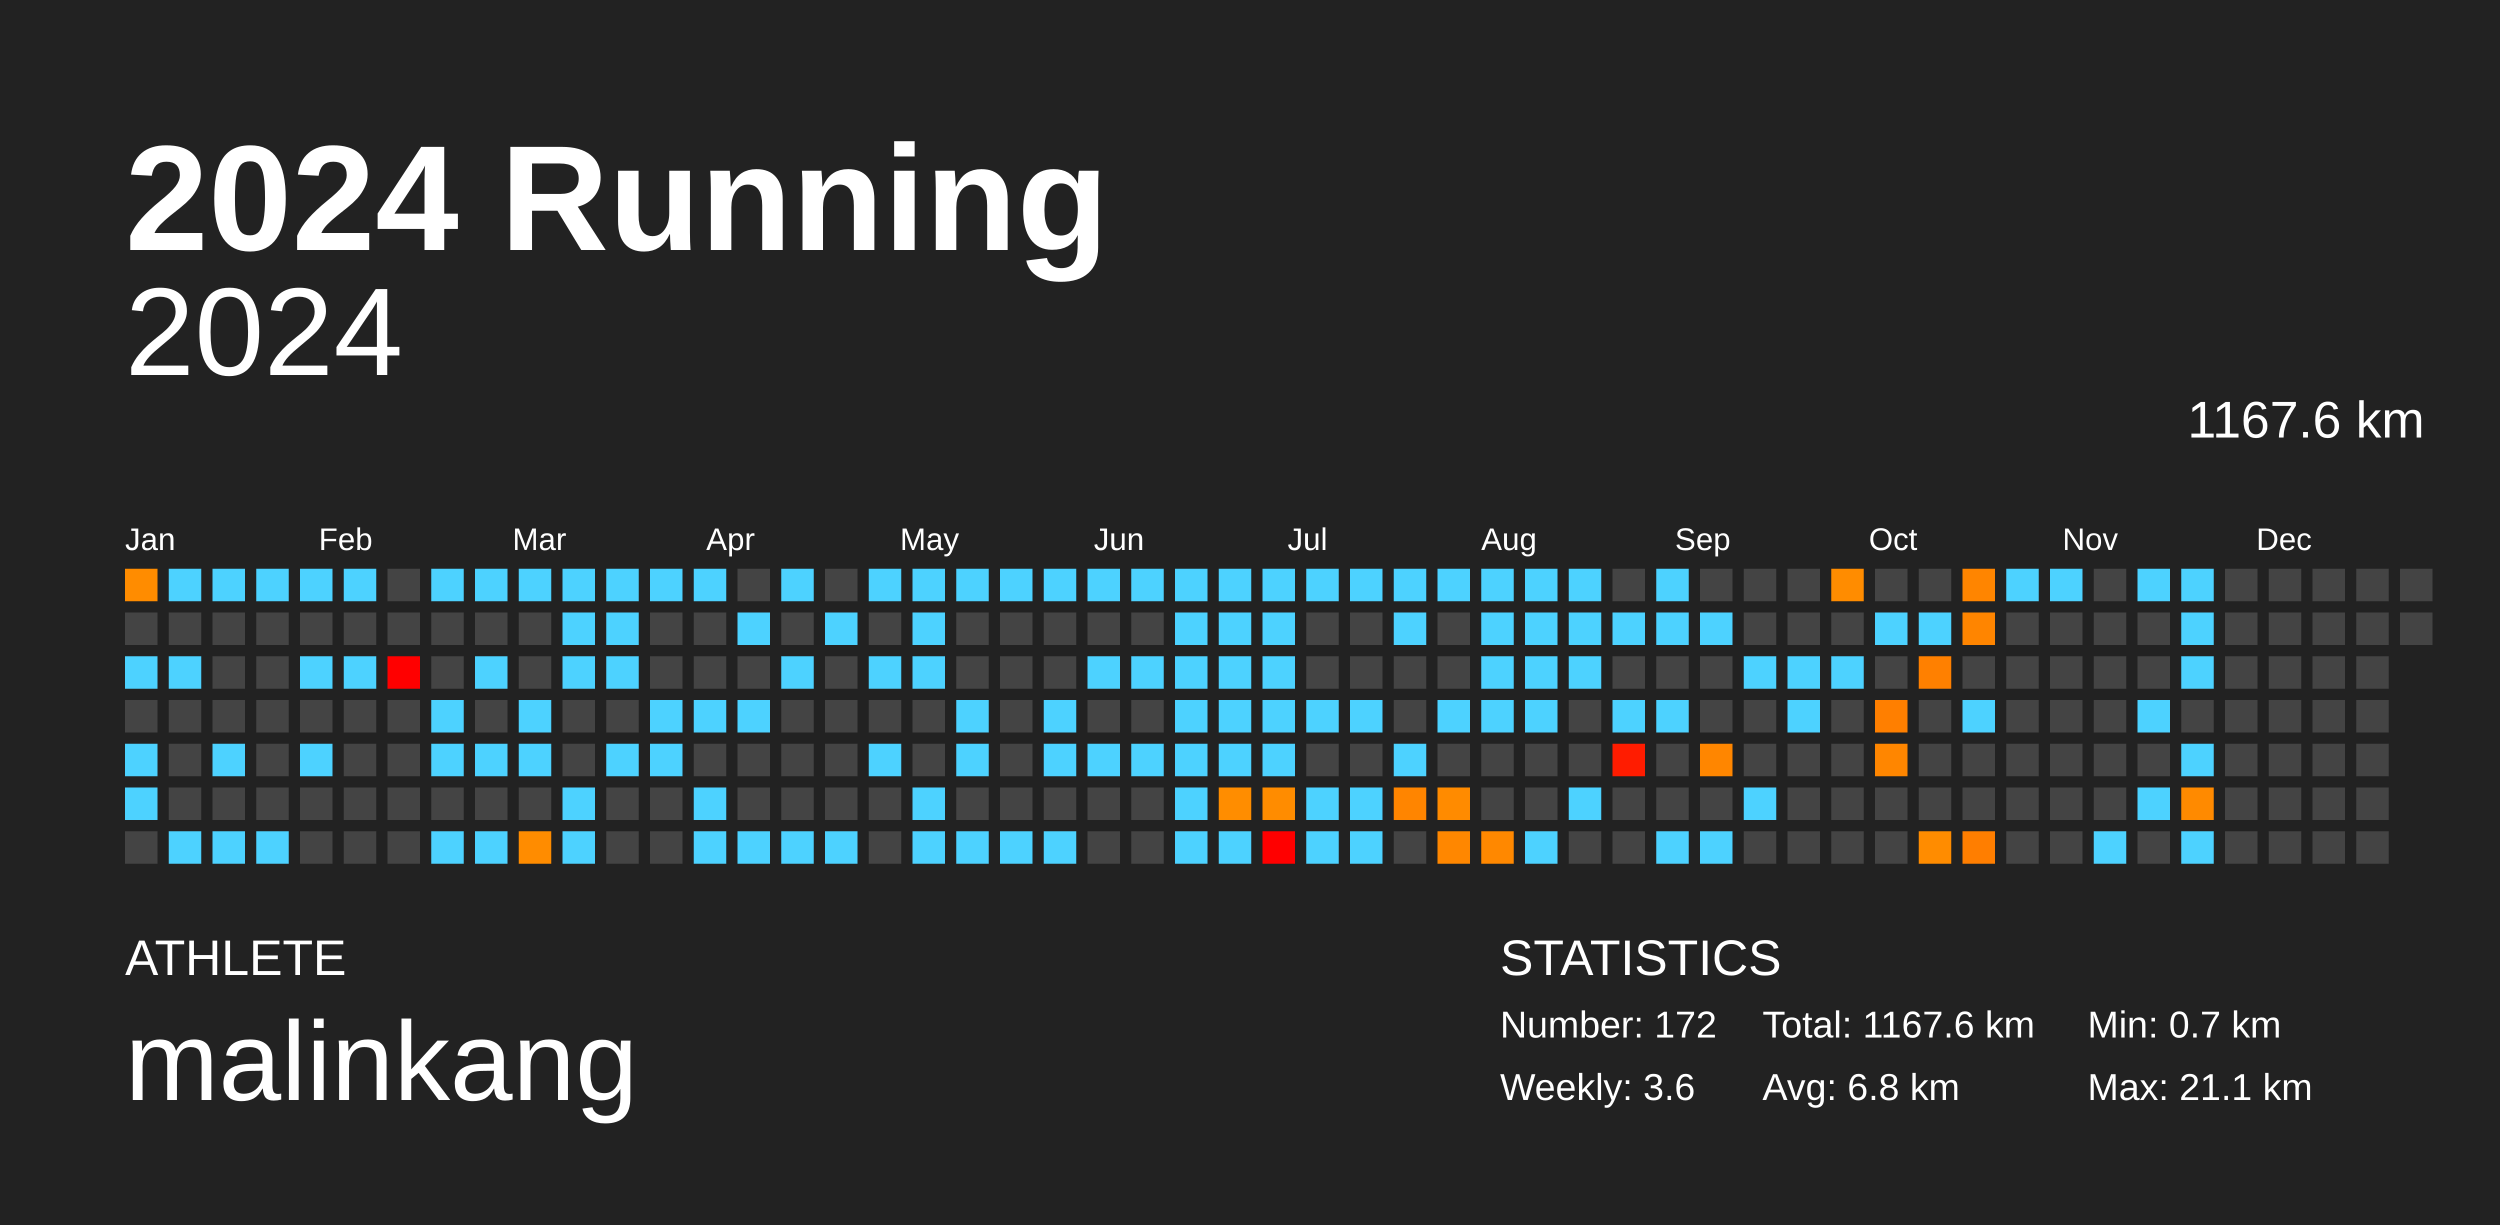
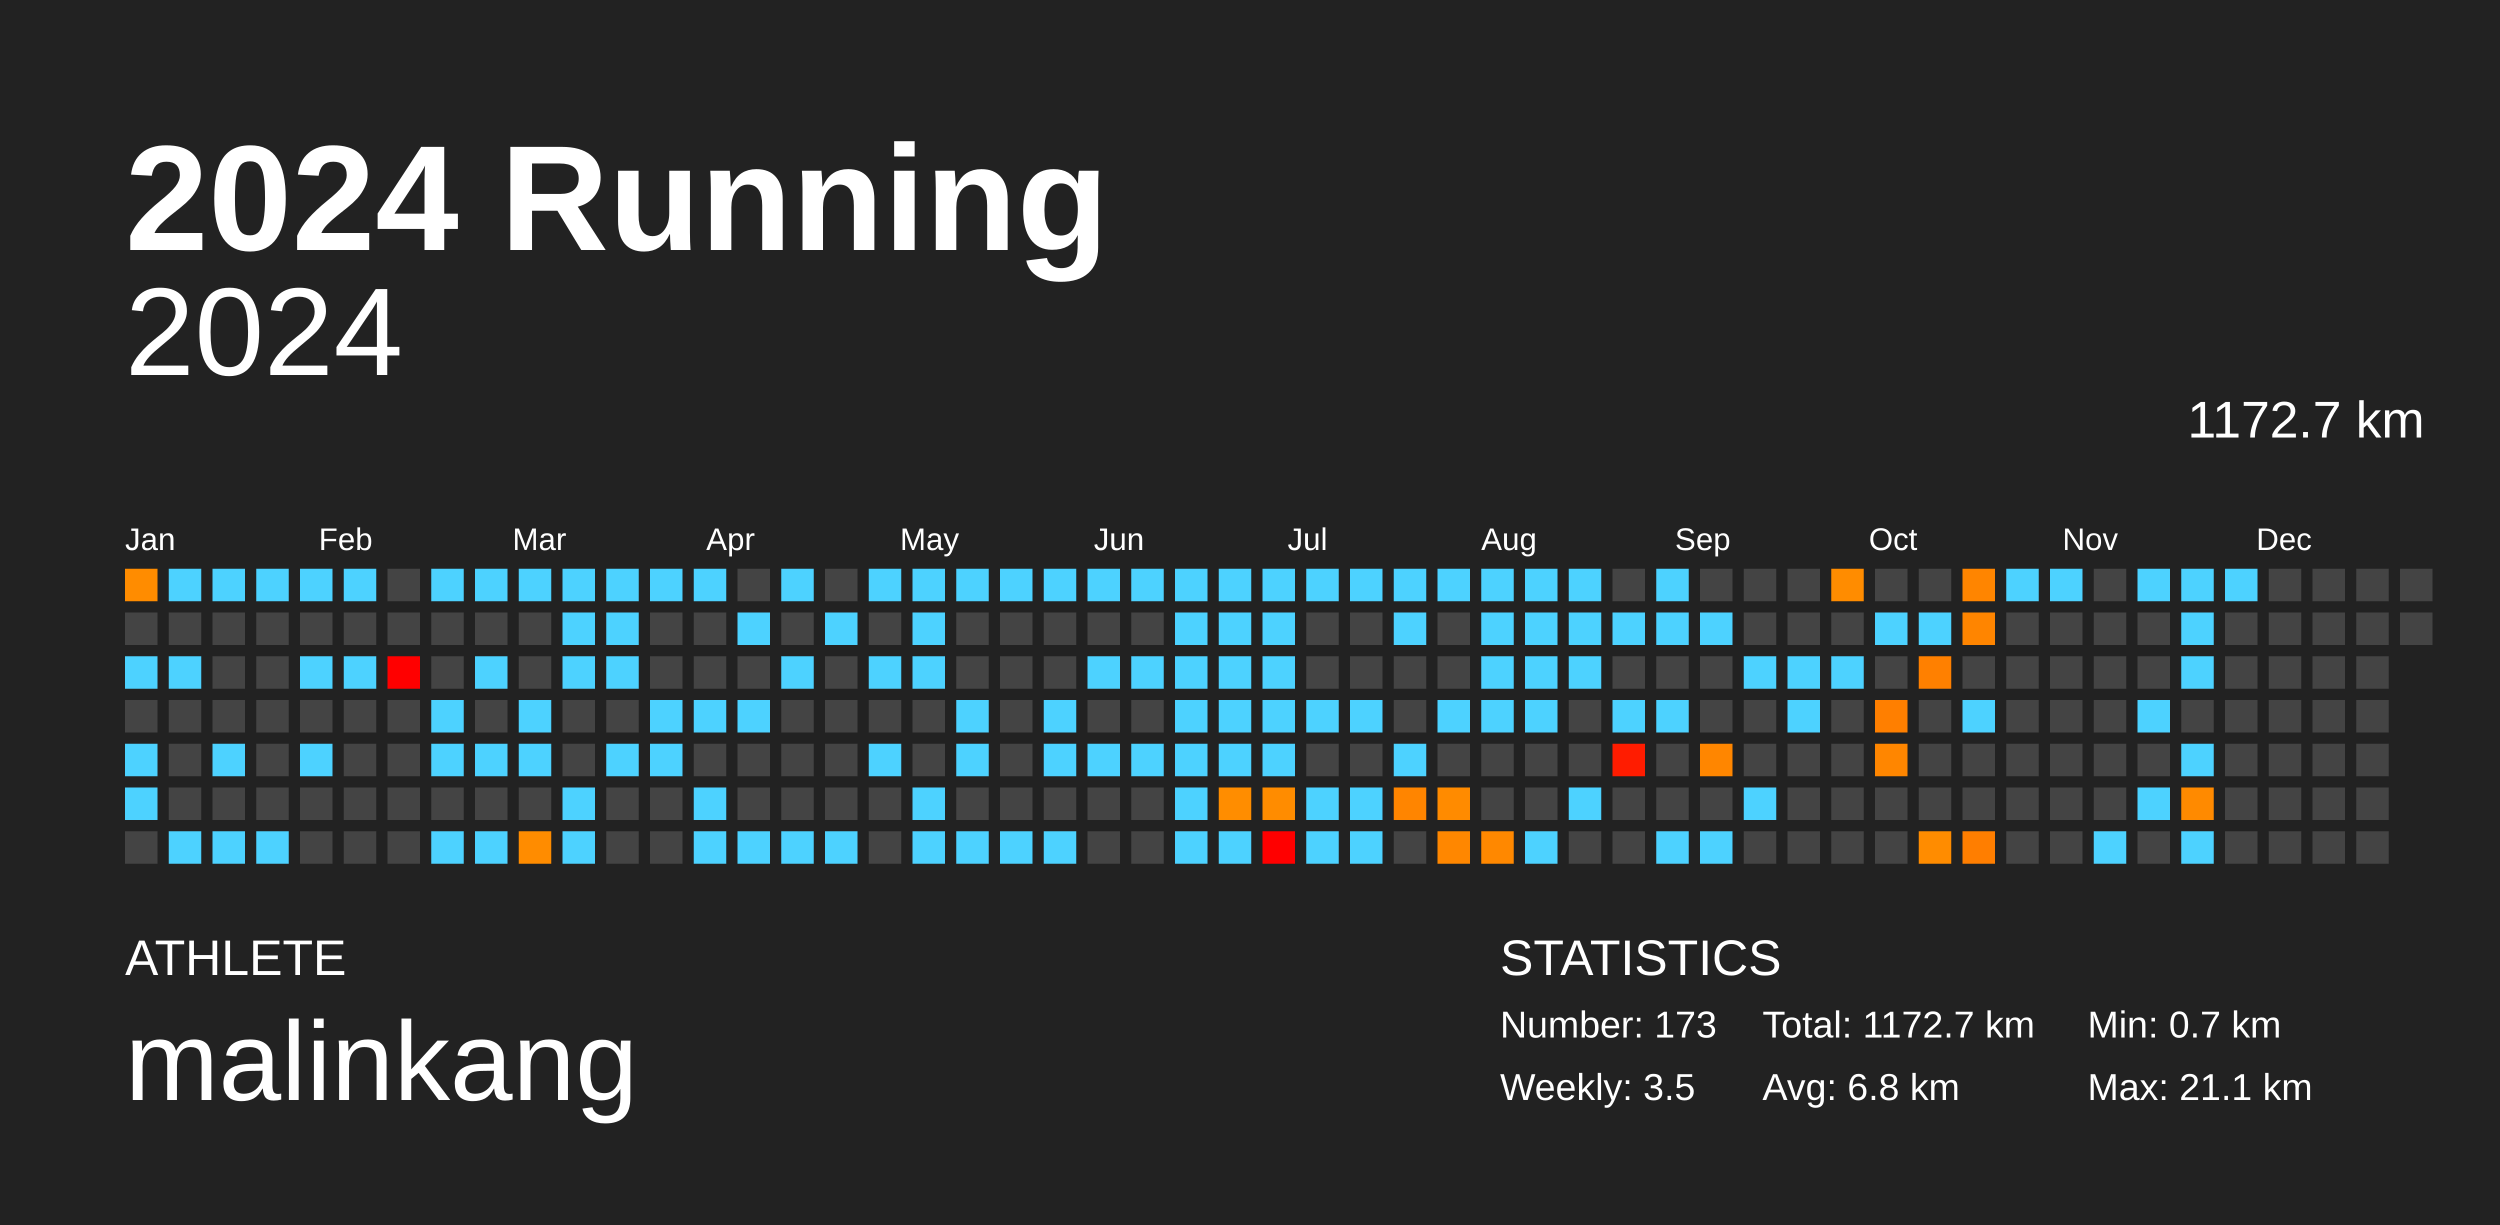
<svg xmlns="http://www.w3.org/2000/svg" baseProfile="full" height="98mm" version="1.1" viewBox="0,0,200,98" width="200mm">
  <defs />
  <rect fill="#222222" height="98" width="200" x="0" y="0" />
  <text fill="#FFFFFF" style="font-size:12px; font-family:Arial; font-weight:bold;" x="10" y="20">2024 Running</text>
  <text fill="#FFFFFF" style="font-size:4px; font-family:Arial" x="10" y="78">ATHLETE</text>
  <text fill="#FFFFFF" style="font-size:9px; font-family:Arial" x="10" y="88">malinkang</text>
  <text fill="#FFFFFF" style="font-size:4px; font-family:Arial" x="120" y="78">STATISTICS</text>
-   <text fill="#FFFFFF" style="font-size:3px; font-family:Arial" x="120" y="83">Number: 172</text>
-   <text fill="#FFFFFF" style="font-size:3px; font-family:Arial" x="120" y="88">Weekly: 3.6</text>
-   <text fill="#FFFFFF" style="font-size:3px; font-family:Arial" x="141" y="83">Total: 1167.6 km</text>
+   <text fill="#FFFFFF" style="font-size:3px; font-family:Arial" x="120" y="83">Number: 173</text>
+   <text fill="#FFFFFF" style="font-size:3px; font-family:Arial" x="120" y="88">Weekly: 3.5</text>
+   <text fill="#FFFFFF" style="font-size:3px; font-family:Arial" x="141" y="83">Total: 1172.7 km</text>
  <text fill="#FFFFFF" style="font-size:3px; font-family:Arial" x="141" y="88">Avg: 6.8 km</text>
  <text fill="#FFFFFF" style="font-size:3px; font-family:Arial" x="167" y="83">Min: 0.7 km</text>
  <text fill="#FFFFFF" style="font-size:3px; font-family:Arial" x="167" y="88">Max: 21.1 km</text>
  <text alignment-baseline="hanging" fill="#FFFFFF" style="font-size:10.0px; font-family:Arial;" x="10" y="30">2024</text>
-   <text alignment-baseline="hanging" fill="#FFFFFF" style="font-size:4.125px; font-family:Arial;" x="175" y="35">1167.6 km</text>
+   <text alignment-baseline="hanging" fill="#FFFFFF" style="font-size:4.125px; font-family:Arial;" x="175" y="35">1172.7 km</text>
  <text fill="#FFFFFF" style="font-size:2.5px; font-family:Arial" x="10.0" y="44">Jan</text>
  <text fill="#FFFFFF" style="font-size:2.5px; font-family:Arial" x="25.5" y="44">Feb</text>
  <text fill="#FFFFFF" style="font-size:2.5px; font-family:Arial" x="41.0" y="44">Mar</text>
  <text fill="#FFFFFF" style="font-size:2.5px; font-family:Arial" x="56.5" y="44">Apr</text>
  <text fill="#FFFFFF" style="font-size:2.5px; font-family:Arial" x="72.0" y="44">May</text>
  <text fill="#FFFFFF" style="font-size:2.5px; font-family:Arial" x="87.5" y="44">Jun</text>
  <text fill="#FFFFFF" style="font-size:2.5px; font-family:Arial" x="103.0" y="44">Jul</text>
  <text fill="#FFFFFF" style="font-size:2.5px; font-family:Arial" x="118.5" y="44">Aug</text>
  <text fill="#FFFFFF" style="font-size:2.5px; font-family:Arial" x="134.0" y="44">Sep</text>
  <text fill="#FFFFFF" style="font-size:2.5px; font-family:Arial" x="149.5" y="44">Oct</text>
  <text fill="#FFFFFF" style="font-size:2.5px; font-family:Arial" x="165.0" y="44">Nov</text>
  <text fill="#FFFFFF" style="font-size:2.5px; font-family:Arial" x="180.5" y="44">Dec</text>
  <rect fill="#ff8c00" height="2.6" width="2.6" x="10.0" y="45.5" />
  <rect fill="#444444" height="2.6" width="2.6" x="10.0" y="49.0" />
  <rect fill="#4dd2ff" height="2.6" width="2.6" x="10.0" y="52.5" />
  <rect fill="#444444" height="2.6" width="2.6" x="10.0" y="56.0" />
  <rect fill="#4dd2ff" height="2.6" width="2.6" x="10.0" y="59.5" />
  <rect fill="#4dd2ff" height="2.6" width="2.6" x="10.0" y="63.0" />
  <rect fill="#444444" height="2.6" width="2.6" x="10.0" y="66.5" />
  <rect fill="#4dd2ff" height="2.6" width="2.6" x="13.5" y="45.5" />
  <rect fill="#444444" height="2.6" width="2.6" x="13.5" y="49.0" />
  <rect fill="#4dd2ff" height="2.6" width="2.6" x="13.5" y="52.5" />
  <rect fill="#444444" height="2.6" width="2.6" x="13.5" y="56.0" />
  <rect fill="#444444" height="2.6" width="2.6" x="13.5" y="59.5" />
  <rect fill="#444444" height="2.6" width="2.6" x="13.5" y="63.0" />
  <rect fill="#4dd2ff" height="2.6" width="2.6" x="13.5" y="66.5" />
  <rect fill="#4dd2ff" height="2.6" width="2.6" x="17.0" y="45.5" />
  <rect fill="#444444" height="2.6" width="2.6" x="17.0" y="49.0" />
  <rect fill="#444444" height="2.6" width="2.6" x="17.0" y="52.5" />
  <rect fill="#444444" height="2.6" width="2.6" x="17.0" y="56.0" />
  <rect fill="#4dd2ff" height="2.6" width="2.6" x="17.0" y="59.5" />
  <rect fill="#444444" height="2.6" width="2.6" x="17.0" y="63.0" />
  <rect fill="#4dd2ff" height="2.6" width="2.6" x="17.0" y="66.5" />
  <rect fill="#4dd2ff" height="2.6" width="2.6" x="20.5" y="45.5" />
  <rect fill="#444444" height="2.6" width="2.6" x="20.5" y="49.0" />
  <rect fill="#444444" height="2.6" width="2.6" x="20.5" y="52.5" />
  <rect fill="#444444" height="2.6" width="2.6" x="20.5" y="56.0" />
  <rect fill="#444444" height="2.6" width="2.6" x="20.5" y="59.5" />
  <rect fill="#444444" height="2.6" width="2.6" x="20.5" y="63.0" />
  <rect fill="#4dd2ff" height="2.6" width="2.6" x="20.5" y="66.5" />
  <rect fill="#4dd2ff" height="2.6" width="2.6" x="24.0" y="45.5" />
  <rect fill="#444444" height="2.6" width="2.6" x="24.0" y="49.0" />
  <rect fill="#4dd2ff" height="2.6" width="2.6" x="24.0" y="52.5" />
  <rect fill="#444444" height="2.6" width="2.6" x="24.0" y="56.0" />
  <rect fill="#4dd2ff" height="2.6" width="2.6" x="24.0" y="59.5" />
  <rect fill="#444444" height="2.6" width="2.6" x="24.0" y="63.0" />
  <rect fill="#444444" height="2.6" width="2.6" x="24.0" y="66.5" />
  <rect fill="#4dd2ff" height="2.6" width="2.6" x="27.5" y="45.5" />
  <rect fill="#444444" height="2.6" width="2.6" x="27.5" y="49.0" />
  <rect fill="#4dd2ff" height="2.6" width="2.6" x="27.5" y="52.5" />
  <rect fill="#444444" height="2.6" width="2.6" x="27.5" y="56.0" />
  <rect fill="#444444" height="2.6" width="2.6" x="27.5" y="59.5" />
  <rect fill="#444444" height="2.6" width="2.6" x="27.5" y="63.0" />
  <rect fill="#444444" height="2.6" width="2.6" x="27.5" y="66.5" />
  <rect fill="#444444" height="2.6" width="2.6" x="31.0" y="45.5" />
  <rect fill="#444444" height="2.6" width="2.6" x="31.0" y="49.0" />
  <rect fill="red" height="2.6" width="2.6" x="31.0" y="52.5" />
  <rect fill="#444444" height="2.6" width="2.6" x="31.0" y="56.0" />
  <rect fill="#444444" height="2.6" width="2.6" x="31.0" y="59.5" />
  <rect fill="#444444" height="2.6" width="2.6" x="31.0" y="63.0" />
  <rect fill="#444444" height="2.6" width="2.6" x="31.0" y="66.5" />
  <rect fill="#4dd2ff" height="2.6" width="2.6" x="34.5" y="45.5" />
  <rect fill="#444444" height="2.6" width="2.6" x="34.5" y="49.0" />
  <rect fill="#444444" height="2.6" width="2.6" x="34.5" y="52.5" />
  <rect fill="#4dd2ff" height="2.6" width="2.6" x="34.5" y="56.0" />
  <rect fill="#4dd2ff" height="2.6" width="2.6" x="34.5" y="59.5" />
  <rect fill="#444444" height="2.6" width="2.6" x="34.5" y="63.0" />
  <rect fill="#4dd2ff" height="2.6" width="2.6" x="34.5" y="66.5" />
  <rect fill="#4dd2ff" height="2.6" width="2.6" x="38.0" y="45.5" />
  <rect fill="#444444" height="2.6" width="2.6" x="38.0" y="49.0" />
  <rect fill="#4dd2ff" height="2.6" width="2.6" x="38.0" y="52.5" />
  <rect fill="#444444" height="2.6" width="2.6" x="38.0" y="56.0" />
  <rect fill="#4dd2ff" height="2.6" width="2.6" x="38.0" y="59.5" />
  <rect fill="#444444" height="2.6" width="2.6" x="38.0" y="63.0" />
  <rect fill="#4dd2ff" height="2.6" width="2.6" x="38.0" y="66.5" />
  <rect fill="#4dd2ff" height="2.6" width="2.6" x="41.5" y="45.5" />
  <rect fill="#444444" height="2.6" width="2.6" x="41.5" y="49.0" />
  <rect fill="#444444" height="2.6" width="2.6" x="41.5" y="52.5" />
  <rect fill="#4dd2ff" height="2.6" width="2.6" x="41.5" y="56.0" />
  <rect fill="#4dd2ff" height="2.6" width="2.6" x="41.5" y="59.5" />
  <rect fill="#444444" height="2.6" width="2.6" x="41.5" y="63.0" />
  <rect fill="#ff8c00" height="2.6" width="2.6" x="41.5" y="66.5" />
  <rect fill="#4dd2ff" height="2.6" width="2.6" x="45.0" y="45.5" />
  <rect fill="#4dd2ff" height="2.6" width="2.6" x="45.0" y="49.0" />
  <rect fill="#4dd2ff" height="2.6" width="2.6" x="45.0" y="52.5" />
  <rect fill="#444444" height="2.6" width="2.6" x="45.0" y="56.0" />
  <rect fill="#444444" height="2.6" width="2.6" x="45.0" y="59.5" />
  <rect fill="#4dd2ff" height="2.6" width="2.6" x="45.0" y="63.0" />
  <rect fill="#4dd2ff" height="2.6" width="2.6" x="45.0" y="66.5" />
  <rect fill="#4dd2ff" height="2.6" width="2.6" x="48.5" y="45.5" />
  <rect fill="#4dd2ff" height="2.6" width="2.6" x="48.5" y="49.0" />
  <rect fill="#4dd2ff" height="2.6" width="2.6" x="48.5" y="52.5" />
  <rect fill="#444444" height="2.6" width="2.6" x="48.5" y="56.0" />
  <rect fill="#4dd2ff" height="2.6" width="2.6" x="48.5" y="59.5" />
  <rect fill="#444444" height="2.6" width="2.6" x="48.5" y="63.0" />
  <rect fill="#444444" height="2.6" width="2.6" x="48.5" y="66.5" />
  <rect fill="#4dd2ff" height="2.6" width="2.6" x="52.0" y="45.5" />
  <rect fill="#444444" height="2.6" width="2.6" x="52.0" y="49.0" />
  <rect fill="#444444" height="2.6" width="2.6" x="52.0" y="52.5" />
  <rect fill="#4dd2ff" height="2.6" width="2.6" x="52.0" y="56.0" />
  <rect fill="#4dd2ff" height="2.6" width="2.6" x="52.0" y="59.5" />
  <rect fill="#444444" height="2.6" width="2.6" x="52.0" y="63.0" />
  <rect fill="#444444" height="2.6" width="2.6" x="52.0" y="66.5" />
  <rect fill="#4dd2ff" height="2.6" width="2.6" x="55.5" y="45.5" />
  <rect fill="#444444" height="2.6" width="2.6" x="55.5" y="49.0" />
  <rect fill="#444444" height="2.6" width="2.6" x="55.5" y="52.5" />
  <rect fill="#4dd2ff" height="2.6" width="2.6" x="55.5" y="56.0" />
  <rect fill="#444444" height="2.6" width="2.6" x="55.5" y="59.5" />
  <rect fill="#4dd2ff" height="2.6" width="2.6" x="55.5" y="63.0" />
  <rect fill="#4dd2ff" height="2.6" width="2.6" x="55.5" y="66.5" />
  <rect fill="#444444" height="2.6" width="2.6" x="59.0" y="45.5" />
  <rect fill="#4dd2ff" height="2.6" width="2.6" x="59.0" y="49.0" />
  <rect fill="#444444" height="2.6" width="2.6" x="59.0" y="52.5" />
  <rect fill="#4dd2ff" height="2.6" width="2.6" x="59.0" y="56.0" />
  <rect fill="#444444" height="2.6" width="2.6" x="59.0" y="59.5" />
  <rect fill="#444444" height="2.6" width="2.6" x="59.0" y="63.0" />
  <rect fill="#4dd2ff" height="2.6" width="2.6" x="59.0" y="66.5" />
  <rect fill="#4dd2ff" height="2.6" width="2.6" x="62.5" y="45.5" />
  <rect fill="#444444" height="2.6" width="2.6" x="62.5" y="49.0" />
  <rect fill="#4dd2ff" height="2.6" width="2.6" x="62.5" y="52.5" />
  <rect fill="#444444" height="2.6" width="2.6" x="62.5" y="56.0" />
  <rect fill="#444444" height="2.6" width="2.6" x="62.5" y="59.5" />
  <rect fill="#444444" height="2.6" width="2.6" x="62.5" y="63.0" />
  <rect fill="#4dd2ff" height="2.6" width="2.6" x="62.5" y="66.5" />
  <rect fill="#444444" height="2.6" width="2.6" x="66.0" y="45.5" />
  <rect fill="#4dd2ff" height="2.6" width="2.6" x="66.0" y="49.0" />
  <rect fill="#444444" height="2.6" width="2.6" x="66.0" y="52.5" />
  <rect fill="#444444" height="2.6" width="2.6" x="66.0" y="56.0" />
  <rect fill="#444444" height="2.6" width="2.6" x="66.0" y="59.5" />
  <rect fill="#444444" height="2.6" width="2.6" x="66.0" y="63.0" />
  <rect fill="#4dd2ff" height="2.6" width="2.6" x="66.0" y="66.5" />
  <rect fill="#4dd2ff" height="2.6" width="2.6" x="69.5" y="45.5" />
  <rect fill="#444444" height="2.6" width="2.6" x="69.5" y="49.0" />
  <rect fill="#4dd2ff" height="2.6" width="2.6" x="69.5" y="52.5" />
  <rect fill="#444444" height="2.6" width="2.6" x="69.5" y="56.0" />
  <rect fill="#4dd2ff" height="2.6" width="2.6" x="69.5" y="59.5" />
  <rect fill="#444444" height="2.6" width="2.6" x="69.5" y="63.0" />
  <rect fill="#444444" height="2.6" width="2.6" x="69.5" y="66.5" />
  <rect fill="#4dd2ff" height="2.6" width="2.6" x="73.0" y="45.5" />
  <rect fill="#4dd2ff" height="2.6" width="2.6" x="73.0" y="49.0" />
  <rect fill="#4dd2ff" height="2.6" width="2.6" x="73.0" y="52.5" />
  <rect fill="#444444" height="2.6" width="2.6" x="73.0" y="56.0" />
  <rect fill="#444444" height="2.6" width="2.6" x="73.0" y="59.5" />
  <rect fill="#4dd2ff" height="2.6" width="2.6" x="73.0" y="63.0" />
  <rect fill="#4dd2ff" height="2.6" width="2.6" x="73.0" y="66.5" />
  <rect fill="#4dd2ff" height="2.6" width="2.6" x="76.5" y="45.5" />
  <rect fill="#444444" height="2.6" width="2.6" x="76.5" y="49.0" />
  <rect fill="#444444" height="2.6" width="2.6" x="76.5" y="52.5" />
  <rect fill="#4dd2ff" height="2.6" width="2.6" x="76.5" y="56.0" />
  <rect fill="#4dd2ff" height="2.6" width="2.6" x="76.5" y="59.5" />
  <rect fill="#444444" height="2.6" width="2.6" x="76.5" y="63.0" />
  <rect fill="#4dd2ff" height="2.6" width="2.6" x="76.5" y="66.5" />
  <rect fill="#4dd2ff" height="2.6" width="2.6" x="80.0" y="45.5" />
  <rect fill="#444444" height="2.6" width="2.6" x="80.0" y="49.0" />
  <rect fill="#444444" height="2.6" width="2.6" x="80.0" y="52.5" />
  <rect fill="#444444" height="2.6" width="2.6" x="80.0" y="56.0" />
  <rect fill="#444444" height="2.6" width="2.6" x="80.0" y="59.5" />
  <rect fill="#444444" height="2.6" width="2.6" x="80.0" y="63.0" />
  <rect fill="#4dd2ff" height="2.6" width="2.6" x="80.0" y="66.5" />
  <rect fill="#4dd2ff" height="2.6" width="2.6" x="83.5" y="45.5" />
  <rect fill="#444444" height="2.6" width="2.6" x="83.5" y="49.0" />
  <rect fill="#444444" height="2.6" width="2.6" x="83.5" y="52.5" />
  <rect fill="#4dd2ff" height="2.6" width="2.6" x="83.5" y="56.0" />
  <rect fill="#4dd2ff" height="2.6" width="2.6" x="83.5" y="59.5" />
  <rect fill="#444444" height="2.6" width="2.6" x="83.5" y="63.0" />
  <rect fill="#4dd2ff" height="2.6" width="2.6" x="83.5" y="66.5" />
  <rect fill="#4dd2ff" height="2.6" width="2.6" x="87.0" y="45.5" />
  <rect fill="#444444" height="2.6" width="2.6" x="87.0" y="49.0" />
  <rect fill="#4dd2ff" height="2.6" width="2.6" x="87.0" y="52.5" />
  <rect fill="#444444" height="2.6" width="2.6" x="87.0" y="56.0" />
  <rect fill="#4dd2ff" height="2.6" width="2.6" x="87.0" y="59.5" />
  <rect fill="#444444" height="2.6" width="2.6" x="87.0" y="63.0" />
  <rect fill="#444444" height="2.6" width="2.6" x="87.0" y="66.5" />
  <rect fill="#4dd2ff" height="2.6" width="2.6" x="90.5" y="45.5" />
  <rect fill="#444444" height="2.6" width="2.6" x="90.5" y="49.0" />
  <rect fill="#4dd2ff" height="2.6" width="2.6" x="90.5" y="52.5" />
  <rect fill="#444444" height="2.6" width="2.6" x="90.5" y="56.0" />
  <rect fill="#4dd2ff" height="2.6" width="2.6" x="90.5" y="59.5" />
  <rect fill="#444444" height="2.6" width="2.6" x="90.5" y="63.0" />
  <rect fill="#444444" height="2.6" width="2.6" x="90.5" y="66.5" />
  <rect fill="#4dd2ff" height="2.6" width="2.6" x="94.0" y="45.5" />
  <rect fill="#4dd2ff" height="2.6" width="2.6" x="94.0" y="49.0" />
  <rect fill="#4dd2ff" height="2.6" width="2.6" x="94.0" y="52.5" />
  <rect fill="#4dd2ff" height="2.6" width="2.6" x="94.0" y="56.0" />
  <rect fill="#4dd2ff" height="2.6" width="2.6" x="94.0" y="59.5" />
  <rect fill="#4dd2ff" height="2.6" width="2.6" x="94.0" y="63.0" />
  <rect fill="#4dd2ff" height="2.6" width="2.6" x="94.0" y="66.5" />
  <rect fill="#4dd2ff" height="2.6" width="2.6" x="97.5" y="45.5" />
  <rect fill="#4dd2ff" height="2.6" width="2.6" x="97.5" y="49.0" />
  <rect fill="#4dd2ff" height="2.6" width="2.6" x="97.5" y="52.5" />
  <rect fill="#4dd2ff" height="2.6" width="2.6" x="97.5" y="56.0" />
  <rect fill="#4dd2ff" height="2.6" width="2.6" x="97.5" y="59.5" />
  <rect fill="#ff8d00" height="2.6" width="2.6" x="97.5" y="63.0" />
  <rect fill="#4dd2ff" height="2.6" width="2.6" x="97.5" y="66.5" />
  <rect fill="#4dd2ff" height="2.6" width="2.6" x="101.0" y="45.5" />
  <rect fill="#4dd2ff" height="2.6" width="2.6" x="101.0" y="49.0" />
  <rect fill="#4dd2ff" height="2.6" width="2.6" x="101.0" y="52.5" />
  <rect fill="#4dd2ff" height="2.6" width="2.6" x="101.0" y="56.0" />
  <rect fill="#4dd2ff" height="2.6" width="2.6" x="101.0" y="59.5" />
  <rect fill="#ff8c00" height="2.6" width="2.6" x="101.0" y="63.0" />
  <rect fill="red" height="2.6" width="2.6" x="101.0" y="66.5" />
  <rect fill="#4dd2ff" height="2.6" width="2.6" x="104.5" y="45.5" />
  <rect fill="#444444" height="2.6" width="2.6" x="104.5" y="49.0" />
  <rect fill="#444444" height="2.6" width="2.6" x="104.5" y="52.5" />
  <rect fill="#4dd2ff" height="2.6" width="2.6" x="104.5" y="56.0" />
  <rect fill="#444444" height="2.6" width="2.6" x="104.5" y="59.5" />
  <rect fill="#4dd2ff" height="2.6" width="2.6" x="104.5" y="63.0" />
  <rect fill="#4dd2ff" height="2.6" width="2.6" x="104.5" y="66.5" />
  <rect fill="#4dd2ff" height="2.6" width="2.6" x="108.0" y="45.5" />
  <rect fill="#444444" height="2.6" width="2.6" x="108.0" y="49.0" />
  <rect fill="#444444" height="2.6" width="2.6" x="108.0" y="52.5" />
  <rect fill="#4dd2ff" height="2.6" width="2.6" x="108.0" y="56.0" />
  <rect fill="#444444" height="2.6" width="2.6" x="108.0" y="59.5" />
  <rect fill="#4dd2ff" height="2.6" width="2.6" x="108.0" y="63.0" />
  <rect fill="#4dd2ff" height="2.6" width="2.6" x="108.0" y="66.5" />
  <rect fill="#4dd2ff" height="2.6" width="2.6" x="111.5" y="45.5" />
  <rect fill="#4dd2ff" height="2.6" width="2.6" x="111.5" y="49.0" />
  <rect fill="#444444" height="2.6" width="2.6" x="111.5" y="52.5" />
  <rect fill="#444444" height="2.6" width="2.6" x="111.5" y="56.0" />
  <rect fill="#4dd2ff" height="2.6" width="2.6" x="111.5" y="59.5" />
  <rect fill="#ff8500" height="2.6" width="2.6" x="111.5" y="63.0" />
  <rect fill="#444444" height="2.6" width="2.6" x="111.5" y="66.5" />
  <rect fill="#4dd2ff" height="2.6" width="2.6" x="115.0" y="45.5" />
  <rect fill="#444444" height="2.6" width="2.6" x="115.0" y="49.0" />
  <rect fill="#444444" height="2.6" width="2.6" x="115.0" y="52.5" />
  <rect fill="#4dd2ff" height="2.6" width="2.6" x="115.0" y="56.0" />
  <rect fill="#444444" height="2.6" width="2.6" x="115.0" y="59.5" />
  <rect fill="#ff8b00" height="2.6" width="2.6" x="115.0" y="63.0" />
  <rect fill="#ff8700" height="2.6" width="2.6" x="115.0" y="66.5" />
  <rect fill="#4dd2ff" height="2.6" width="2.6" x="118.5" y="45.5" />
  <rect fill="#4dd2ff" height="2.6" width="2.6" x="118.5" y="49.0" />
  <rect fill="#4dd2ff" height="2.6" width="2.6" x="118.5" y="52.5" />
  <rect fill="#4dd2ff" height="2.6" width="2.6" x="118.5" y="56.0" />
  <rect fill="#444444" height="2.6" width="2.6" x="118.5" y="59.5" />
  <rect fill="#444444" height="2.6" width="2.6" x="118.5" y="63.0" />
  <rect fill="#ff8800" height="2.6" width="2.6" x="118.5" y="66.5" />
  <rect fill="#4dd2ff" height="2.6" width="2.6" x="122.0" y="45.5" />
  <rect fill="#4dd2ff" height="2.6" width="2.6" x="122.0" y="49.0" />
  <rect fill="#4dd2ff" height="2.6" width="2.6" x="122.0" y="52.5" />
  <rect fill="#4dd2ff" height="2.6" width="2.6" x="122.0" y="56.0" />
  <rect fill="#444444" height="2.6" width="2.6" x="122.0" y="59.5" />
  <rect fill="#444444" height="2.6" width="2.6" x="122.0" y="63.0" />
  <rect fill="#4dd2ff" height="2.6" width="2.6" x="122.0" y="66.5" />
  <rect fill="#4dd2ff" height="2.6" width="2.6" x="125.5" y="45.5" />
  <rect fill="#4dd2ff" height="2.6" width="2.6" x="125.5" y="49.0" />
  <rect fill="#4dd2ff" height="2.6" width="2.6" x="125.5" y="52.5" />
  <rect fill="#444444" height="2.6" width="2.6" x="125.5" y="56.0" />
  <rect fill="#444444" height="2.6" width="2.6" x="125.5" y="59.5" />
  <rect fill="#4dd2ff" height="2.6" width="2.6" x="125.5" y="63.0" />
  <rect fill="#444444" height="2.6" width="2.6" x="125.5" y="66.5" />
  <rect fill="#444444" height="2.6" width="2.6" x="129.0" y="45.5" />
  <rect fill="#4dd2ff" height="2.6" width="2.6" x="129.0" y="49.0" />
  <rect fill="#444444" height="2.6" width="2.6" x="129.0" y="52.5" />
  <rect fill="#4dd2ff" height="2.6" width="2.6" x="129.0" y="56.0" />
  <rect fill="#ff1c00" height="2.6" width="2.6" x="129.0" y="59.5" />
  <rect fill="#444444" height="2.6" width="2.6" x="129.0" y="63.0" />
  <rect fill="#444444" height="2.6" width="2.6" x="129.0" y="66.5" />
  <rect fill="#4dd2ff" height="2.6" width="2.6" x="132.5" y="45.5" />
  <rect fill="#4dd2ff" height="2.6" width="2.6" x="132.5" y="49.0" />
  <rect fill="#444444" height="2.6" width="2.6" x="132.5" y="52.5" />
  <rect fill="#4dd2ff" height="2.6" width="2.6" x="132.5" y="56.0" />
  <rect fill="#444444" height="2.6" width="2.6" x="132.5" y="59.5" />
  <rect fill="#444444" height="2.6" width="2.6" x="132.5" y="63.0" />
  <rect fill="#4dd2ff" height="2.6" width="2.6" x="132.5" y="66.5" />
  <rect fill="#444444" height="2.6" width="2.6" x="136.0" y="45.5" />
  <rect fill="#4dd2ff" height="2.6" width="2.6" x="136.0" y="49.0" />
  <rect fill="#444444" height="2.6" width="2.6" x="136.0" y="52.5" />
  <rect fill="#444444" height="2.6" width="2.6" x="136.0" y="56.0" />
  <rect fill="#ff8600" height="2.6" width="2.6" x="136.0" y="59.5" />
  <rect fill="#444444" height="2.6" width="2.6" x="136.0" y="63.0" />
  <rect fill="#4dd2ff" height="2.6" width="2.6" x="136.0" y="66.5" />
  <rect fill="#444444" height="2.6" width="2.6" x="139.5" y="45.5" />
  <rect fill="#444444" height="2.6" width="2.6" x="139.5" y="49.0" />
  <rect fill="#4dd2ff" height="2.6" width="2.6" x="139.5" y="52.5" />
  <rect fill="#444444" height="2.6" width="2.6" x="139.5" y="56.0" />
  <rect fill="#444444" height="2.6" width="2.6" x="139.5" y="59.5" />
  <rect fill="#4dd2ff" height="2.6" width="2.6" x="139.5" y="63.0" />
  <rect fill="#444444" height="2.6" width="2.6" x="139.5" y="66.5" />
  <rect fill="#444444" height="2.6" width="2.6" x="143.0" y="45.5" />
  <rect fill="#444444" height="2.6" width="2.6" x="143.0" y="49.0" />
  <rect fill="#4dd2ff" height="2.6" width="2.6" x="143.0" y="52.5" />
  <rect fill="#4dd2ff" height="2.6" width="2.6" x="143.0" y="56.0" />
  <rect fill="#444444" height="2.6" width="2.6" x="143.0" y="59.5" />
  <rect fill="#444444" height="2.6" width="2.6" x="143.0" y="63.0" />
  <rect fill="#444444" height="2.6" width="2.6" x="143.0" y="66.5" />
  <rect fill="#ff8c00" height="2.6" width="2.6" x="146.5" y="45.5" />
  <rect fill="#444444" height="2.6" width="2.6" x="146.5" y="49.0" />
  <rect fill="#4dd2ff" height="2.6" width="2.6" x="146.5" y="52.5" />
  <rect fill="#444444" height="2.6" width="2.6" x="146.5" y="56.0" />
  <rect fill="#444444" height="2.6" width="2.6" x="146.5" y="59.5" />
  <rect fill="#444444" height="2.6" width="2.6" x="146.5" y="63.0" />
  <rect fill="#444444" height="2.6" width="2.6" x="146.5" y="66.5" />
  <rect fill="#444444" height="2.6" width="2.6" x="150.0" y="45.5" />
  <rect fill="#4dd2ff" height="2.6" width="2.6" x="150.0" y="49.0" />
  <rect fill="#444444" height="2.6" width="2.6" x="150.0" y="52.5" />
  <rect fill="#ff7f00" height="2.6" width="2.6" x="150.0" y="56.0" />
  <rect fill="#ff8600" height="2.6" width="2.6" x="150.0" y="59.5" />
  <rect fill="#444444" height="2.6" width="2.6" x="150.0" y="63.0" />
  <rect fill="#444444" height="2.6" width="2.6" x="150.0" y="66.5" />
  <rect fill="#444444" height="2.6" width="2.6" x="153.5" y="45.5" />
  <rect fill="#4dd2ff" height="2.6" width="2.6" x="153.5" y="49.0" />
  <rect fill="#ff8000" height="2.6" width="2.6" x="153.5" y="52.5" />
  <rect fill="#444444" height="2.6" width="2.6" x="153.5" y="56.0" />
  <rect fill="#444444" height="2.6" width="2.6" x="153.5" y="59.5" />
  <rect fill="#444444" height="2.6" width="2.6" x="153.5" y="63.0" />
  <rect fill="#ff8c00" height="2.6" width="2.6" x="153.5" y="66.5" />
  <rect fill="#ff8500" height="2.6" width="2.6" x="157.0" y="45.5" />
  <rect fill="#ff8500" height="2.6" width="2.6" x="157.0" y="49.0" />
  <rect fill="#444444" height="2.6" width="2.6" x="157.0" y="52.5" />
  <rect fill="#4dd2ff" height="2.6" width="2.6" x="157.0" y="56.0" />
  <rect fill="#444444" height="2.6" width="2.6" x="157.0" y="59.5" />
  <rect fill="#444444" height="2.6" width="2.6" x="157.0" y="63.0" />
  <rect fill="#ff7e00" height="2.6" width="2.6" x="157.0" y="66.5" />
  <rect fill="#4dd2ff" height="2.6" width="2.6" x="160.5" y="45.5" />
  <rect fill="#444444" height="2.6" width="2.6" x="160.5" y="49.0" />
  <rect fill="#444444" height="2.6" width="2.6" x="160.5" y="52.5" />
  <rect fill="#444444" height="2.6" width="2.6" x="160.5" y="56.0" />
  <rect fill="#444444" height="2.6" width="2.6" x="160.5" y="59.5" />
  <rect fill="#444444" height="2.6" width="2.6" x="160.5" y="63.0" />
  <rect fill="#444444" height="2.6" width="2.6" x="160.5" y="66.5" />
  <rect fill="#4dd2ff" height="2.6" width="2.6" x="164.0" y="45.5" />
  <rect fill="#444444" height="2.6" width="2.6" x="164.0" y="49.0" />
  <rect fill="#444444" height="2.6" width="2.6" x="164.0" y="52.5" />
  <rect fill="#444444" height="2.6" width="2.6" x="164.0" y="56.0" />
  <rect fill="#444444" height="2.6" width="2.6" x="164.0" y="59.5" />
  <rect fill="#444444" height="2.6" width="2.6" x="164.0" y="63.0" />
  <rect fill="#444444" height="2.6" width="2.6" x="164.0" y="66.5" />
  <rect fill="#444444" height="2.6" width="2.6" x="167.5" y="45.5" />
  <rect fill="#444444" height="2.6" width="2.6" x="167.5" y="49.0" />
  <rect fill="#444444" height="2.6" width="2.6" x="167.5" y="52.5" />
  <rect fill="#444444" height="2.6" width="2.6" x="167.5" y="56.0" />
  <rect fill="#444444" height="2.6" width="2.6" x="167.5" y="59.5" />
  <rect fill="#444444" height="2.6" width="2.6" x="167.5" y="63.0" />
  <rect fill="#4dd2ff" height="2.6" width="2.6" x="167.5" y="66.5" />
  <rect fill="#4dd2ff" height="2.6" width="2.6" x="171.0" y="45.5" />
  <rect fill="#444444" height="2.6" width="2.6" x="171.0" y="49.0" />
  <rect fill="#444444" height="2.6" width="2.6" x="171.0" y="52.5" />
  <rect fill="#4dd2ff" height="2.6" width="2.6" x="171.0" y="56.0" />
  <rect fill="#444444" height="2.6" width="2.6" x="171.0" y="59.5" />
  <rect fill="#4dd2ff" height="2.6" width="2.6" x="171.0" y="63.0" />
  <rect fill="#444444" height="2.6" width="2.6" x="171.0" y="66.5" />
  <rect fill="#4dd2ff" height="2.6" width="2.6" x="174.5" y="45.5" />
  <rect fill="#4dd2ff" height="2.6" width="2.6" x="174.5" y="49.0" />
  <rect fill="#4dd2ff" height="2.6" width="2.6" x="174.5" y="52.5" />
  <rect fill="#444444" height="2.6" width="2.6" x="174.5" y="56.0" />
  <rect fill="#4dd2ff" height="2.6" width="2.6" x="174.5" y="59.5" />
  <rect fill="#ff8a00" height="2.6" width="2.6" x="174.5" y="63.0" />
  <rect fill="#4dd2ff" height="2.6" width="2.6" x="174.5" y="66.5" />
-   <rect fill="#444444" height="2.6" width="2.6" x="178.0" y="45.5" />
+   <rect fill="#4dd2ff" height="2.6" width="2.6" x="178.0" y="45.5" />
  <rect fill="#444444" height="2.6" width="2.6" x="178.0" y="49.0" />
  <rect fill="#444444" height="2.6" width="2.6" x="178.0" y="52.5" />
  <rect fill="#444444" height="2.6" width="2.6" x="178.0" y="56.0" />
  <rect fill="#444444" height="2.6" width="2.6" x="178.0" y="59.5" />
  <rect fill="#444444" height="2.6" width="2.6" x="178.0" y="63.0" />
  <rect fill="#444444" height="2.6" width="2.6" x="178.0" y="66.5" />
  <rect fill="#444444" height="2.6" width="2.6" x="181.5" y="45.5" />
  <rect fill="#444444" height="2.6" width="2.6" x="181.5" y="49.0" />
  <rect fill="#444444" height="2.6" width="2.6" x="181.5" y="52.5" />
  <rect fill="#444444" height="2.6" width="2.6" x="181.5" y="56.0" />
  <rect fill="#444444" height="2.6" width="2.6" x="181.5" y="59.5" />
  <rect fill="#444444" height="2.6" width="2.6" x="181.5" y="63.0" />
  <rect fill="#444444" height="2.6" width="2.6" x="181.5" y="66.5" />
  <rect fill="#444444" height="2.6" width="2.6" x="185.0" y="45.5" />
  <rect fill="#444444" height="2.6" width="2.6" x="185.0" y="49.0" />
  <rect fill="#444444" height="2.6" width="2.6" x="185.0" y="52.5" />
  <rect fill="#444444" height="2.6" width="2.6" x="185.0" y="56.0" />
  <rect fill="#444444" height="2.6" width="2.6" x="185.0" y="59.5" />
  <rect fill="#444444" height="2.6" width="2.6" x="185.0" y="63.0" />
  <rect fill="#444444" height="2.6" width="2.6" x="185.0" y="66.5" />
  <rect fill="#444444" height="2.6" width="2.6" x="188.5" y="45.5" />
  <rect fill="#444444" height="2.6" width="2.6" x="188.5" y="49.0" />
  <rect fill="#444444" height="2.6" width="2.6" x="188.5" y="52.5" />
  <rect fill="#444444" height="2.6" width="2.6" x="188.5" y="56.0" />
  <rect fill="#444444" height="2.6" width="2.6" x="188.5" y="59.5" />
  <rect fill="#444444" height="2.6" width="2.6" x="188.5" y="63.0" />
  <rect fill="#444444" height="2.6" width="2.6" x="188.5" y="66.5" />
  <rect fill="#444444" height="2.6" width="2.6" x="192.0" y="45.5" />
  <rect fill="#444444" height="2.6" width="2.6" x="192.0" y="49.0" />
</svg>
